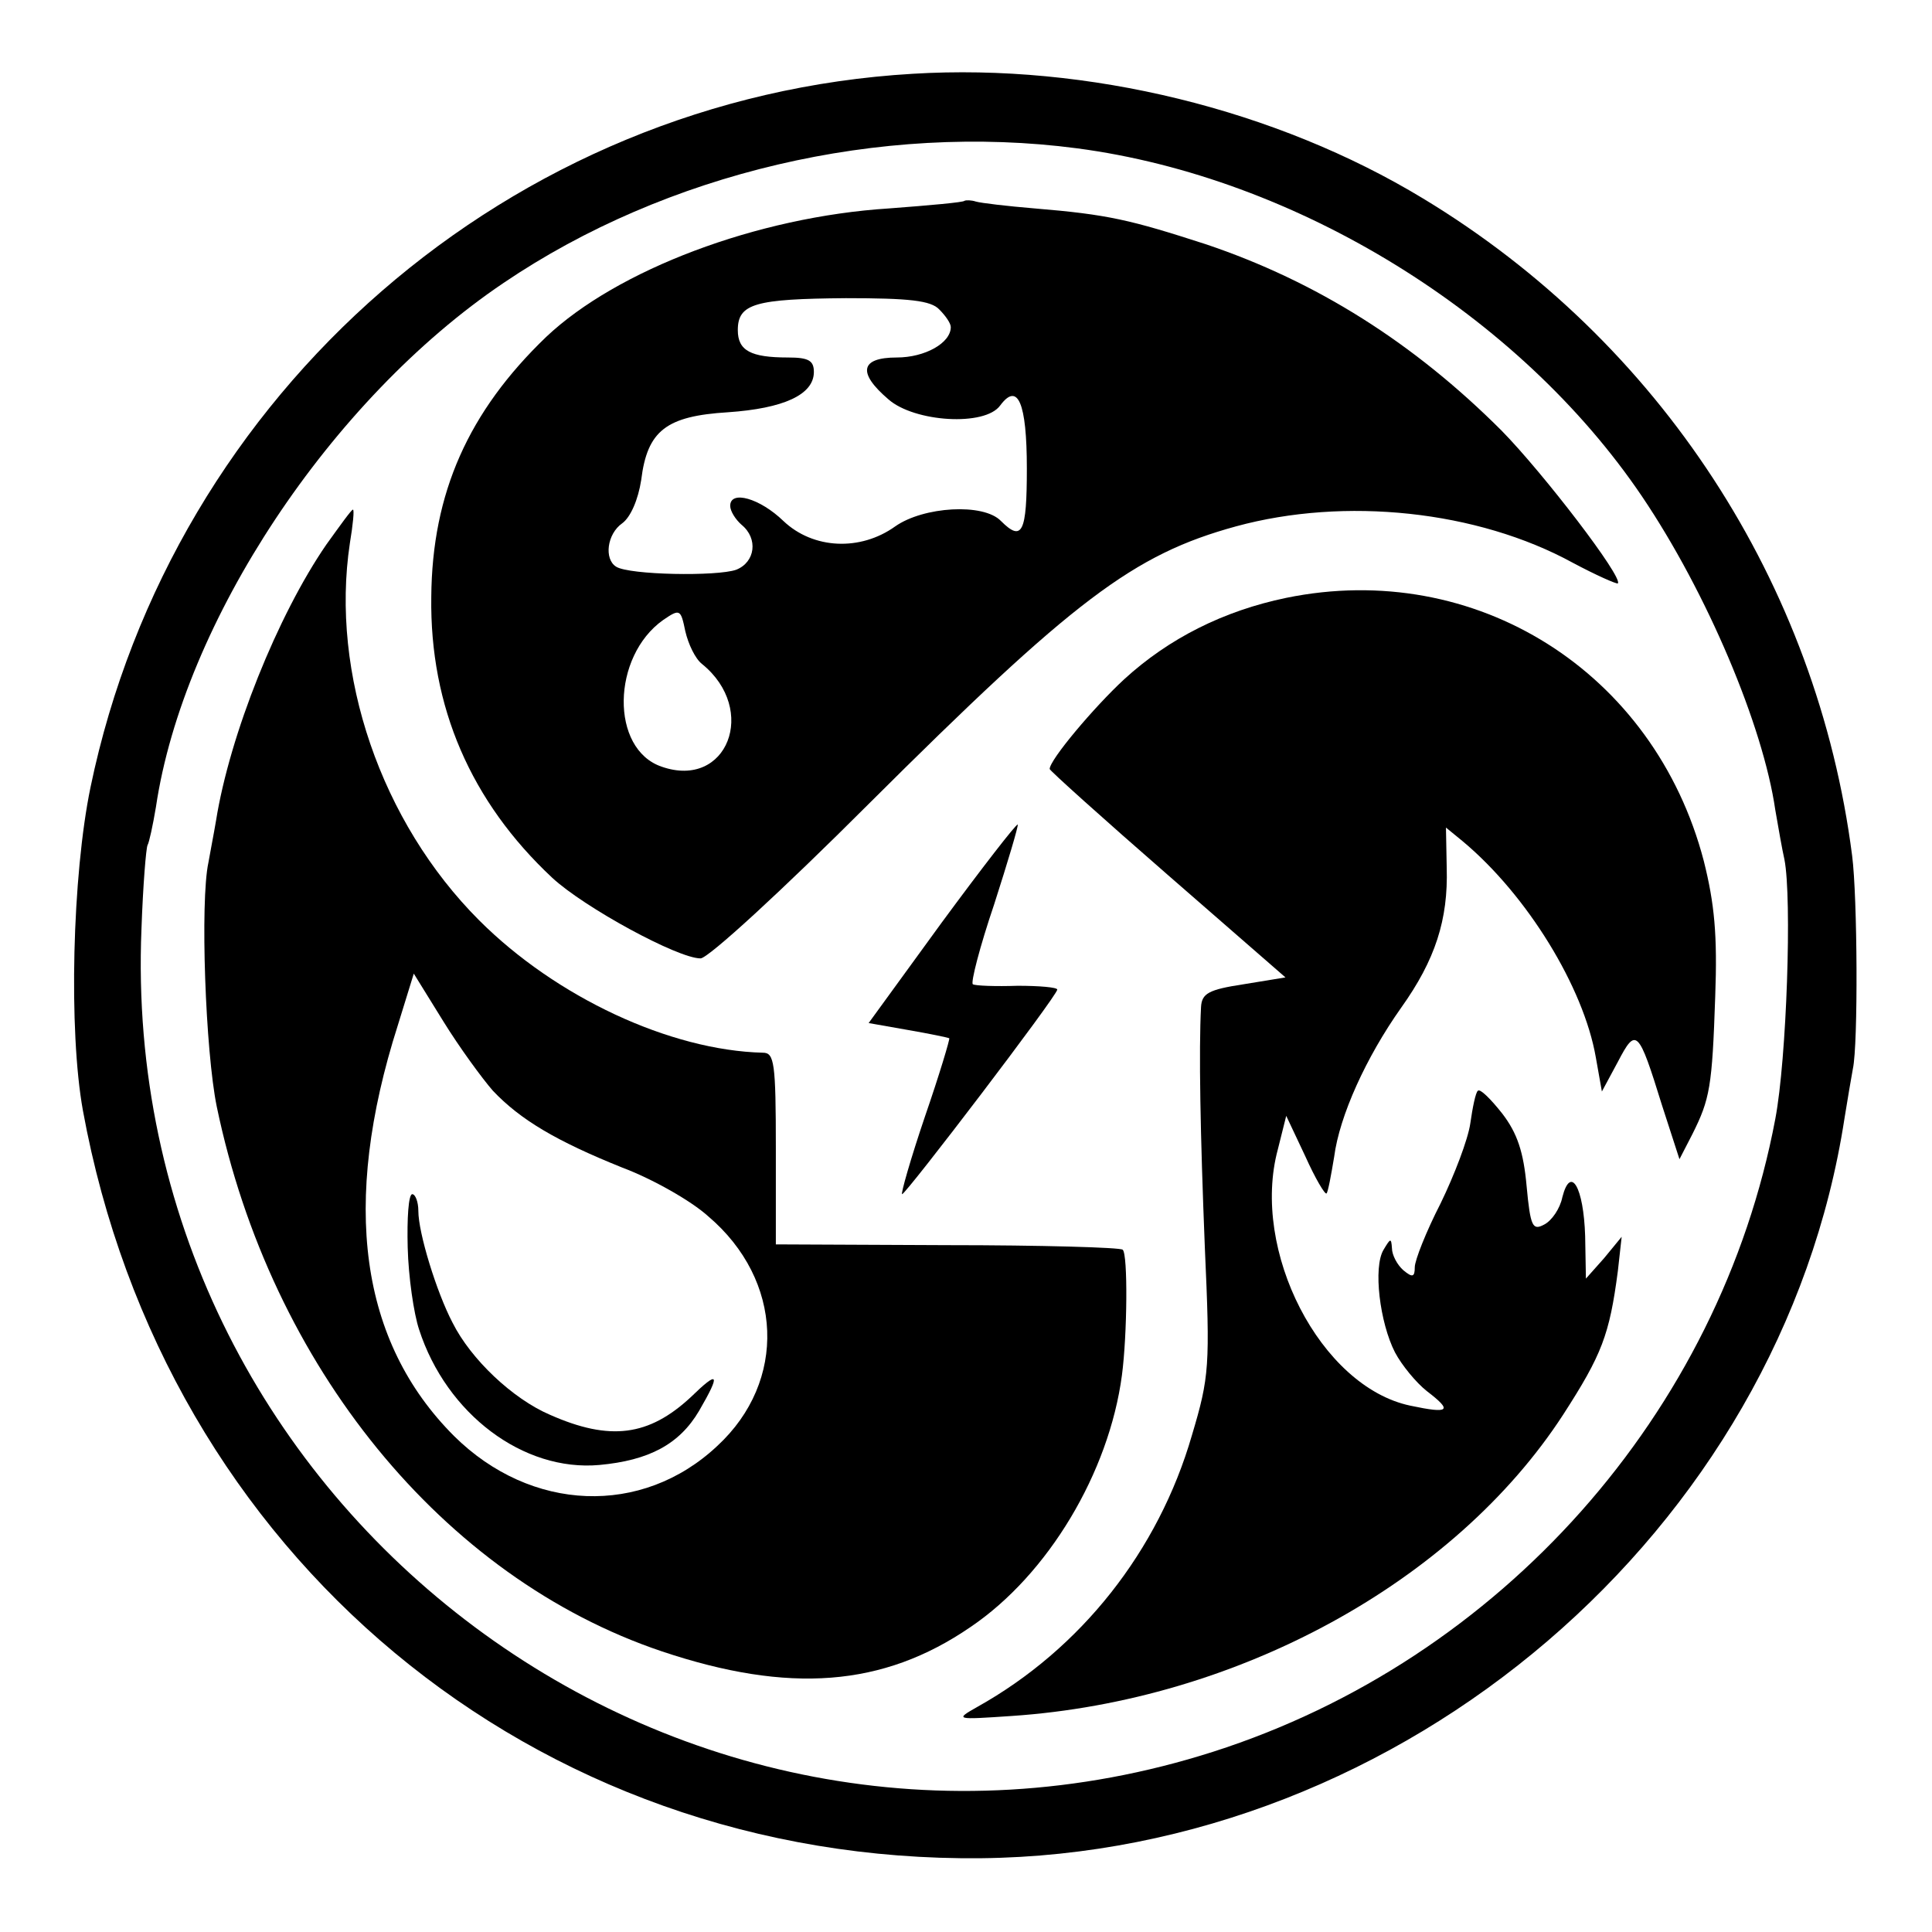
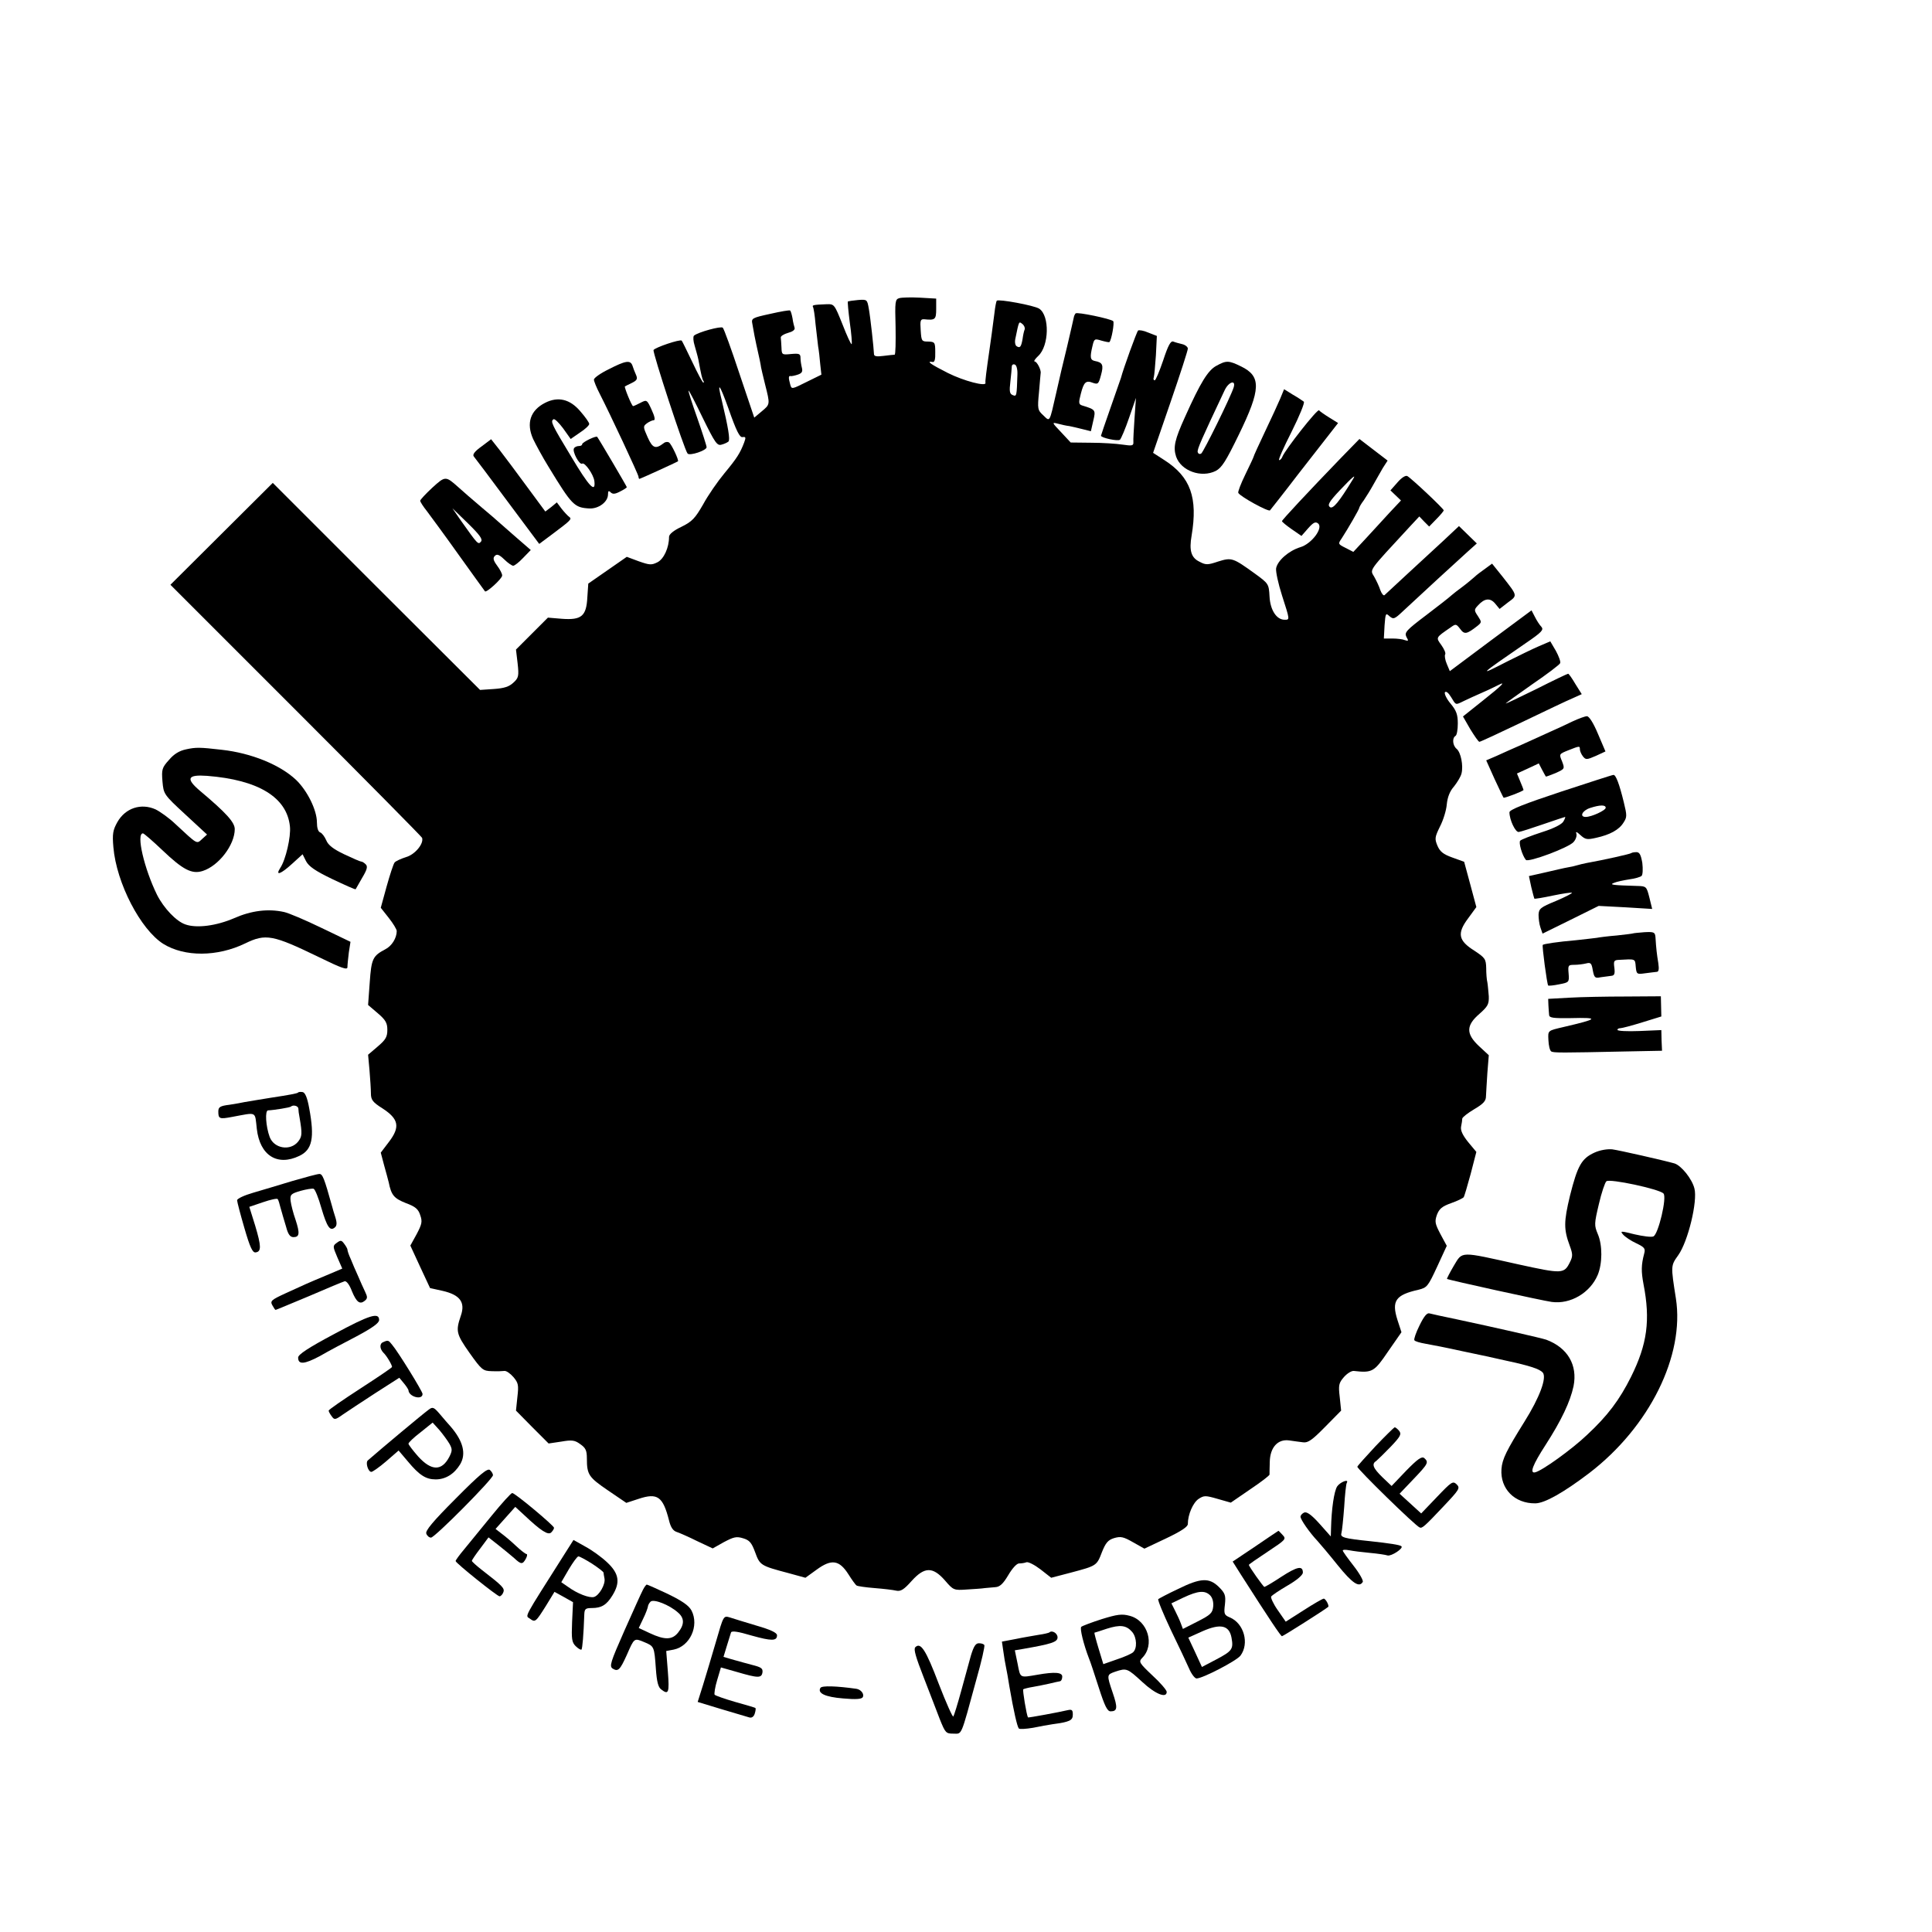
- <svg xmlns="http://www.w3.org/2000/svg" version="1.0" width="254pt" height="254pt" viewBox="0 0 254 254" preserveAspectRatio="xMidYMid meet">
-   <g transform="translate(0,254) scale(0.1,-0.1)" fill="#000000" stroke="none">
-     <path d="M1200 2443 c-528 -31 -973 -418 -1081 -938 -24 -116 -29 -320 -10 -425 107 -585 593 -989 1181 -983 555 6 1052 431 1135 973 4 25 9 54 11 65 7 32 6 226 -1 280 -46 358 -253 676 -564 864 -193 117 -441 178 -671 164z m216 -98 c288 -38 581 -218 743 -458 85 -126 159 -301 175 -412 4 -23 9 -52 12 -65 10 -51 3 -262 -12 -341 -73 -387 -361 -711 -739 -832 -713 -228 -1440 330 -1409 1082 2 57 6 106 8 110 2 3 7 26 11 50 36 243 230 536 457 689 214 145 496 211 754 177z" />
-     <path d="M1268 2276 c-1 -2 -46 -6 -99 -10 -174 -11 -358 -81 -451 -169 -102 -98 -150 -205 -151 -342 -2 -144 52 -269 159 -369 42 -39 165 -106 195 -106 10 0 107 89 221 203 270 269 348 328 483 365 143 39 317 21 443 -48 30 -16 57 -28 59 -27 7 8 -98 145 -153 201 -115 115 -243 196 -389 245 -99 32 -128 39 -225 47 -36 3 -70 7 -77 9 -6 2 -13 2 -15 1z m-33 -143 c8 -8 15 -18 15 -23 0 -21 -34 -40 -71 -40 -48 0 -52 -20 -11 -55 34 -30 127 -36 147 -8 23 31 35 4 35 -83 0 -84 -6 -97 -34 -69 -23 24 -102 19 -139 -7 -46 -33 -108 -30 -147 7 -31 30 -70 41 -70 20 0 -7 7 -18 15 -25 22 -18 18 -49 -7 -59 -25 -9 -141 -7 -158 4 -16 10 -12 43 8 57 11 8 21 31 25 57 8 65 33 84 114 89 73 5 113 23 113 53 0 15 -7 19 -34 19 -49 0 -66 9 -66 36 0 35 23 41 142 42 83 0 112 -3 123 -15z m-312 -466 c74 -60 33 -165 -53 -135 -68 23 -66 145 2 193 22 15 23 14 29 -15 4 -17 13 -36 22 -43z" />
-     <path d="M429 1824 c-64 -93 -127 -250 -145 -363 -3 -18 -8 -43 -10 -55 -11 -51 -4 -248 11 -321 71 -341 297 -619 585 -716 167 -56 291 -47 406 32 102 69 182 203 199 331 7 53 8 159 1 165 -3 3 -107 6 -231 6 l-225 1 0 126 c0 113 -2 126 -17 126 -122 3 -272 73 -373 174 -129 129 -196 324 -170 496 4 24 6 44 4 44 -2 0 -17 -21 -35 -46z m219 -718 c36 -38 83 -66 170 -101 40 -15 91 -44 113 -64 99 -84 104 -217 12 -302 -99 -93 -245 -87 -346 13 -124 124 -149 305 -74 540 l21 68 39 -63 c21 -34 51 -75 65 -91z" />
-     <path d="M536 900 c1 -39 8 -87 15 -108 36 -111 137 -187 237 -178 65 6 105 27 131 71 29 50 26 54 -11 18 -55 -51 -106 -58 -185 -23 -49 21 -104 73 -128 121 -21 40 -45 118 -45 147 0 12 -4 22 -8 22 -5 0 -7 -32 -6 -70z" />
-     <path d="M1691 1754 c-82 -17 -154 -53 -213 -107 -40 -37 -98 -106 -98 -118 0 -2 70 -65 155 -139 l155 -135 -55 -9 c-46 -7 -55 -12 -56 -30 -3 -57 -1 -166 5 -316 7 -156 6 -170 -17 -247 -44 -152 -146 -281 -282 -357 -30 -17 -29 -17 45 -12 297 20 582 176 725 396 51 79 61 105 72 189 l5 45 -23 -28 -24 -27 -1 56 c-2 64 -19 94 -30 51 -3 -15 -14 -31 -24 -36 -15 -8 -18 -3 -23 51 -4 44 -12 69 -32 95 -15 19 -29 33 -32 30 -3 -2 -7 -22 -10 -43 -3 -21 -21 -68 -39 -105 -19 -37 -34 -75 -34 -84 0 -13 -3 -14 -15 -4 -8 7 -15 20 -15 29 -1 14 -2 13 -11 -2 -14 -23 -5 -96 15 -135 9 -17 28 -40 42 -51 34 -26 30 -30 -22 -19 -118 25 -210 204 -174 337 l11 44 25 -53 c13 -29 26 -51 28 -49 2 2 6 24 10 48 7 54 42 131 88 196 45 63 62 116 60 184 l-1 53 22 -18 c85 -71 159 -192 175 -284 l8 -45 21 39 c24 46 27 43 58 -57 l23 -71 17 33 c23 46 26 62 30 181 3 81 -1 122 -15 178 -65 249 -300 397 -549 346z" />
-     <path d="M1238 1327 l-96 -132 51 -9 c29 -5 53 -10 55 -11 1 -1 -13 -48 -32 -103 -19 -56 -32 -102 -30 -102 5 0 204 261 204 269 0 3 -24 5 -52 5 -29 -1 -56 0 -59 2 -3 2 9 49 28 105 18 56 32 103 31 105 -2 1 -47 -57 -100 -129z" />
+ <svg xmlns="http://www.w3.org/2000/svg" version="1.0" width="823pt" height="823pt" viewBox="0 0 823 823" preserveAspectRatio="xMidYMid meet">
+   <g transform="translate(0,823) scale(0.1,-0.1)" fill="#000000" stroke="none">
+     <path d="M3831 6960 c-18 -5 -19 -14 -16 -122 1 -65 0 -118 -4 -119 -3 0 -24 -2 -47 -5 -30 -4 -41 -2 -41 8 -1 26 -15 154 -22 193 -7 39 -7 40 -46 37 -22 -2 -41 -5 -43 -6 -2 -2 2 -43 8 -90 7 -48 10 -89 8 -92 -3 -2 -20 35 -39 84 -35 87 -35 87 -69 86 -55 -2 -61 -4 -57 -11 3 -5 8 -37 11 -73 4 -36 9 -78 11 -95 3 -16 7 -51 9 -76 l5 -45 -63 -31 c-64 -32 -64 -32 -70 -10 -8 29 -7 37 2 35 4 -1 18 2 30 6 18 6 22 13 18 29 -3 12 -6 31 -6 42 0 18 -5 20 -40 17 -39 -4 -40 -3 -41 27 -1 17 -2 36 -3 43 -1 6 13 15 31 20 19 5 30 13 28 21 -2 6 -7 25 -9 41 -3 16 -7 30 -10 33 -2 3 -41 -4 -85 -14 -78 -17 -81 -19 -76 -43 2 -14 7 -36 9 -50 5 -24 9 -45 22 -102 3 -15 6 -30 6 -33 0 -2 8 -35 17 -72 22 -87 22 -85 -15 -116 l-31 -26 -63 187 c-34 103 -66 191 -71 196 -7 8 -106 -19 -123 -34 -4 -5 -3 -23 3 -42 5 -18 13 -45 16 -60 12 -65 16 -82 21 -90 3 -4 3 -8 0 -8 -3 0 -24 39 -47 88 -23 48 -43 89 -45 91 -7 7 -113 -29 -120 -40 -5 -9 131 -425 145 -441 9 -11 81 13 81 27 0 6 -18 62 -40 125 -22 62 -39 115 -37 116 2 2 29 -51 61 -117 52 -106 61 -119 80 -113 12 3 24 9 29 13 8 8 -1 60 -28 174 -22 87 -10 73 28 -33 34 -97 48 -124 60 -122 14 2 15 -1 7 -23 -17 -45 -31 -67 -84 -131 -29 -35 -70 -94 -91 -133 -34 -59 -47 -73 -92 -95 -34 -16 -53 -32 -53 -43 0 -46 -22 -94 -49 -108 -26 -13 -34 -12 -80 4 l-51 19 -82 -57 -82 -57 -4 -58 c-4 -81 -25 -98 -108 -92 l-60 5 -68 -68 -68 -68 7 -59 c6 -54 4 -62 -18 -82 -18 -17 -39 -24 -83 -27 l-59 -4 -442 441 -441 441 -218 -217 -218 -217 535 -535 c294 -294 535 -538 537 -543 8 -25 -30 -71 -68 -82 -22 -7 -44 -17 -49 -23 -5 -6 -20 -52 -34 -102 l-25 -91 34 -43 c19 -24 34 -49 34 -56 0 -30 -21 -64 -49 -78 -53 -28 -59 -40 -66 -141 l-7 -96 41 -35 c34 -29 41 -42 41 -71 0 -30 -7 -42 -41 -71 l-41 -35 6 -66 c3 -36 6 -81 6 -98 0 -28 7 -38 50 -65 69 -45 75 -79 27 -142 l-35 -46 14 -53 c8 -28 17 -62 20 -74 11 -55 23 -68 73 -88 41 -15 53 -26 61 -51 10 -28 7 -39 -15 -81 l-27 -49 42 -91 42 -90 54 -12 c74 -17 97 -49 77 -106 -22 -65 -20 -77 37 -158 52 -73 57 -77 95 -78 22 -1 46 0 54 1 8 1 25 -11 38 -26 21 -25 23 -34 17 -85 l-6 -58 69 -70 70 -70 54 8 c46 8 58 6 81 -11 23 -16 28 -27 28 -61 0 -69 8 -80 90 -136 l78 -53 52 17 c81 27 104 10 130 -92 7 -29 17 -44 33 -49 12 -4 51 -21 87 -39 l66 -31 48 27 c42 22 53 25 82 16 27 -8 36 -19 51 -60 20 -55 24 -57 141 -88 l73 -20 47 34 c64 47 97 42 136 -19 15 -24 31 -46 35 -48 4 -3 39 -8 77 -11 38 -3 80 -8 92 -11 19 -4 33 5 65 41 55 61 90 62 142 3 36 -42 38 -43 94 -39 31 2 65 4 76 6 11 1 31 3 45 4 19 1 33 14 55 51 17 29 36 50 46 50 10 0 24 2 31 5 8 3 35 -11 60 -30 l46 -36 84 22 c109 29 110 29 132 87 16 40 26 52 52 60 28 8 39 6 81 -18 l48 -27 93 44 c63 30 92 49 92 61 0 40 22 91 46 107 23 15 29 15 81 0 l56 -16 83 57 c46 31 83 59 82 63 0 3 0 27 1 53 1 62 34 99 83 92 18 -3 45 -6 59 -8 21 -3 39 10 94 66 l68 69 -6 58 c-6 50 -4 60 18 85 13 15 32 27 42 26 79 -9 87 -4 146 83 l57 82 -17 52 c-26 82 -8 107 90 129 36 9 40 14 79 98 l41 89 -27 50 c-23 44 -25 53 -15 82 10 26 22 36 61 50 26 9 50 21 53 25 3 4 16 49 30 100 l24 93 -35 42 c-24 30 -33 50 -30 66 3 13 5 29 5 34 1 6 24 24 51 40 39 23 50 35 50 55 1 14 3 59 6 100 l6 75 -41 38 c-57 53 -56 89 1 138 36 32 41 41 40 75 -2 22 -4 48 -6 59 -3 11 -5 39 -5 61 -1 39 -5 44 -50 74 -69 43 -75 74 -27 138 l35 48 -26 97 -26 96 -50 18 c-39 14 -53 25 -64 51 -12 29 -11 36 11 81 14 27 27 69 29 94 3 31 13 57 31 77 14 18 29 42 32 56 8 33 -3 89 -21 104 -17 14 -20 46 -5 55 6 3 10 27 10 53 0 38 -6 55 -31 85 -17 20 -27 42 -24 48 5 6 15 -2 26 -20 22 -36 18 -35 55 -17 16 8 52 24 79 36 28 12 58 27 68 32 35 18 15 -2 -67 -67 l-84 -67 31 -54 c18 -29 35 -54 39 -54 4 0 86 38 182 84 96 46 192 92 214 101 l40 18 -27 43 c-14 24 -28 44 -31 44 -3 0 -64 -29 -135 -65 -71 -35 -130 -63 -131 -62 -1 1 50 38 113 82 63 43 117 84 119 90 3 6 -6 30 -18 52 l-24 41 -49 -21 c-28 -12 -87 -41 -133 -64 -130 -67 -125 -62 77 77 69 47 78 57 67 70 -8 8 -20 27 -28 43 l-14 27 -174 -129 -174 -130 -13 31 c-7 16 -10 35 -7 40 4 5 -4 23 -16 40 -24 33 -25 31 39 75 22 16 24 16 41 -6 18 -25 28 -23 74 13 18 15 18 16 2 41 -17 25 -17 28 0 46 28 31 52 33 73 8 l19 -23 36 28 c41 30 41 27 -23 109 l-45 56 -30 -22 c-17 -12 -37 -27 -44 -34 -8 -7 -30 -26 -50 -41 -21 -15 -42 -32 -49 -38 -6 -6 -54 -44 -107 -84 -86 -65 -94 -74 -85 -93 10 -17 9 -19 -6 -14 -9 4 -33 7 -53 7 l-37 0 3 56 c4 52 5 54 21 39 17 -14 21 -13 58 22 77 72 236 218 275 253 l39 35 -38 37 -38 37 -66 -62 c-37 -34 -107 -99 -155 -143 -49 -45 -92 -85 -96 -89 -4 -4 -12 5 -18 21 -5 16 -17 41 -26 57 -19 33 -28 19 151 213 l41 44 21 -22 21 -21 31 32 c17 17 31 34 31 37 0 7 -137 136 -155 146 -7 4 -24 -6 -42 -27 l-30 -34 22 -21 23 -22 -48 -51 c-26 -29 -72 -78 -101 -110 l-54 -58 -33 17 c-32 16 -33 17 -17 40 28 43 75 125 75 130 0 3 8 18 19 32 10 15 29 45 41 67 12 22 31 54 41 72 l20 31 -60 46 -60 46 -80 -82 c-140 -145 -250 -263 -250 -268 0 -3 18 -18 41 -34 l42 -29 28 32 c23 26 32 30 43 21 23 -19 -28 -87 -76 -101 -49 -15 -97 -57 -103 -90 -2 -14 9 -65 25 -115 34 -106 34 -104 11 -104 -34 0 -61 41 -64 99 -3 54 -4 55 -63 98 -93 67 -98 69 -156 51 -44 -15 -53 -15 -79 -1 -36 17 -45 48 -34 111 27 162 -4 250 -116 322 l-48 31 74 215 c41 119 74 221 74 229 0 7 -11 16 -24 19 -13 3 -31 8 -38 11 -11 4 -22 -16 -43 -80 -16 -47 -32 -85 -36 -85 -5 0 -7 6 -4 13 2 6 6 49 9 94 l4 82 -36 14 c-20 9 -40 12 -44 9 -6 -6 -63 -163 -73 -202 -3 -8 -23 -66 -45 -129 -22 -63 -40 -115 -40 -117 0 -9 73 -25 81 -17 5 5 23 47 39 94 l29 84 -6 -85 c-3 -47 -6 -93 -5 -103 1 -16 -5 -17 -46 -11 -26 4 -86 8 -134 8 l-87 1 -41 44 c-40 42 -40 43 -13 36 15 -4 37 -9 48 -10 11 -2 36 -8 56 -13 l36 -9 10 44 c11 47 11 48 -48 66 -14 5 -15 11 -5 49 13 51 22 59 52 47 21 -7 24 -5 34 33 12 43 7 54 -25 60 -21 4 -23 15 -11 65 7 30 9 31 38 22 18 -5 33 -8 34 -6 9 9 22 83 16 89 -10 10 -154 40 -160 33 -3 -3 -7 -11 -8 -18 -1 -7 -14 -61 -28 -122 -15 -60 -36 -150 -47 -200 -29 -128 -26 -122 -55 -94 -24 22 -25 27 -18 99 3 41 7 77 7 80 3 14 -16 50 -25 50 -6 0 1 11 15 24 46 43 49 171 4 201 -21 14 -174 42 -181 34 -2 -2 -7 -26 -10 -54 -8 -62 -16 -122 -21 -155 -13 -90 -19 -136 -17 -141 4 -17 -92 8 -160 42 -73 37 -95 52 -65 47 8 -2 12 11 11 42 0 42 -2 44 -30 45 -28 0 -29 2 -32 48 -3 42 -1 48 15 47 47 -5 51 -1 51 44 l0 44 -69 4 c-38 2 -77 1 -88 -2z m534 -133 c-3 -7 -7 -25 -9 -41 -6 -34 -11 -40 -25 -31 -6 3 -9 17 -6 31 16 78 15 76 30 64 8 -6 12 -17 10 -23z m-31 -193 c-3 -92 -3 -94 -20 -87 -13 5 -15 16 -10 57 3 28 6 57 6 64 0 8 6 12 13 9 7 -2 12 -20 11 -43z m1429 -446 c-60 -98 -85 -128 -98 -118 -11 9 -3 23 42 71 55 58 72 72 56 47z" />
+     <path d="M2593 6657 c-35 -17 -63 -37 -63 -44 0 -7 11 -34 25 -61 43 -84 165 -344 165 -353 0 -5 2 -9 4 -9 3 0 159 71 164 75 5 4 -28 74 -38 80 -6 4 -16 3 -23 -3 -34 -26 -47 -22 -68 25 -20 45 -20 47 -3 60 10 7 23 13 29 13 7 0 4 16 -9 44 -20 44 -21 44 -48 30 -15 -8 -29 -14 -31 -14 -6 0 -39 82 -35 84 2 1 15 8 30 15 22 11 25 17 17 35 -5 11 -12 29 -15 39 -9 24 -29 21 -101 -16z" />
+     <path d="M5182 6672 c-36 -19 -68 -71 -134 -218 -44 -97 -51 -129 -38 -169 21 -61 107 -92 169 -61 26 14 43 41 98 154 95 195 96 249 10 291 -53 26 -63 26 -105 3z m73 -93 c-14 -43 -128 -274 -138 -281 -7 -4 -13 -1 -15 6 -3 12 16 54 115 264 17 36 49 46 38 11z" />
+     <path d="M5454 6533 c-9 -21 -38 -85 -65 -141 -27 -57 -49 -105 -49 -108 0 -2 -16 -36 -35 -75 -19 -39 -33 -75 -30 -79 11 -17 128 -81 135 -74 4 5 59 74 120 154 62 80 126 161 142 182 l28 36 -37 23 c-21 13 -41 27 -44 31 -6 9 -144 -167 -156 -197 -3 -8 -9 -15 -14 -15 -5 0 19 54 53 121 33 66 57 124 52 128 -5 4 -26 18 -47 30 l-37 23 -16 -39z" />
+     <path d="M2322 6514 c-63 -32 -81 -87 -51 -154 11 -23 40 -77 66 -119 100 -164 109 -173 173 -177 40 -2 80 28 80 60 0 15 3 17 11 9 9 -9 19 -8 40 3 16 8 29 16 29 19 0 3 -117 202 -126 214 -5 6 -64 -23 -64 -31 0 -5 -6 -8 -14 -8 -8 0 -18 -4 -21 -10 -8 -13 23 -72 35 -65 11 7 49 -47 52 -75 6 -53 -23 -22 -97 102 -86 142 -91 153 -77 162 5 3 23 -15 41 -39 l32 -45 39 27 c22 14 40 31 40 37 0 6 -17 30 -38 54 -44 52 -95 64 -150 36z" />
+     <path d="M2051 6328 c-28 -20 -39 -34 -33 -42 5 -6 70 -92 144 -192 l135 -181 59 44 c76 57 81 62 69 71 -6 4 -20 19 -32 34 l-21 28 -24 -20 -25 -19 -79 107 c-43 59 -95 128 -115 154 l-37 47 -41 -31z" />
+     <path d="M1841 6152 c-28 -26 -51 -51 -51 -55 0 -5 13 -25 29 -45 15 -20 77 -104 136 -187 59 -82 109 -152 111 -154 6 -7 73 54 73 67 1 7 -9 26 -21 42 -17 23 -19 33 -10 42 9 9 18 6 40 -15 15 -15 33 -27 38 -27 6 0 25 15 42 33 l33 34 -68 59 c-37 32 -70 61 -73 64 -3 3 -34 30 -70 60 -36 30 -80 69 -98 85 -54 48 -55 48 -111 -3z m208 -229 c-12 -14 -13 -13 -84 87 l-38 55 66 -64 c51 -50 64 -68 56 -78z" />
+     <path d="M6699 5157 c-25 -12 -67 -32 -95 -44 -27 -12 -80 -36 -119 -54 -38 -17 -89 -39 -112 -50 l-42 -18 35 -78 c20 -43 37 -79 39 -81 3 -3 85 28 85 33 0 1 -6 18 -14 36 l-14 34 46 21 47 22 14 -27 c7 -14 15 -27 16 -29 1 -1 20 6 42 15 39 18 39 18 27 50 -13 31 -13 31 27 47 48 19 49 19 49 4 0 -7 6 -21 13 -30 12 -15 16 -15 55 2 l41 19 -32 75 c-20 48 -38 75 -47 75 -8 0 -35 -10 -61 -22z" />
+     <path d="M793 5038 c-29 -6 -52 -20 -73 -45 -30 -33 -32 -41 -28 -91 5 -55 5 -56 97 -141 l93 -86 -21 -19 c-24 -22 -18 -25 -114 64 -26 25 -64 52 -84 62 -62 28 -129 6 -163 -54 -19 -34 -22 -50 -17 -107 13 -153 116 -351 213 -412 91 -56 230 -55 348 2 88 43 118 37 314 -58 98 -48 122 -56 122 -43 0 10 3 38 6 63 l7 45 -125 60 c-68 33 -139 63 -158 67 -68 15 -139 6 -212 -26 -76 -33 -160 -44 -208 -27 -39 13 -92 69 -121 126 -55 112 -90 262 -60 262 4 0 41 -32 82 -71 89 -85 127 -104 173 -89 68 22 136 111 136 178 0 29 -36 69 -149 164 -61 52 -52 69 31 63 218 -17 340 -91 353 -215 5 -44 -18 -143 -41 -177 -23 -36 2 -27 51 18 l44 40 15 -30 c12 -22 39 -41 112 -76 53 -25 97 -45 99 -43 1 2 14 24 28 49 21 35 24 48 15 57 -7 7 -15 12 -20 12 -4 0 -36 14 -72 31 -46 22 -68 39 -76 59 -7 16 -18 31 -26 34 -9 3 -14 20 -14 43 0 52 -41 135 -89 181 -68 64 -190 114 -316 128 -95 11 -110 11 -152 2z" />
+     <path d="M6648 4857 c-154 -51 -217 -76 -218 -87 0 -33 26 -87 40 -84 8 1 55 16 104 33 50 17 91 31 93 31 2 0 -1 -9 -7 -19 -6 -12 -41 -30 -92 -46 -46 -15 -87 -31 -92 -36 -8 -7 8 -63 24 -82 10 -12 182 52 203 76 10 11 15 27 12 36 -4 10 2 8 17 -6 21 -19 28 -21 67 -12 59 13 98 34 117 65 15 23 15 30 1 87 -19 78 -34 117 -44 116 -5 0 -106 -33 -225 -72z m192 -68 c0 -11 -60 -39 -85 -39 -28 0 -15 27 18 38 43 14 67 14 67 1z" />
+     <path d="M6949 4596 c-4 -4 -121 -30 -189 -42 -14 -3 -33 -7 -42 -10 -9 -3 -27 -7 -40 -9 -13 -2 -55 -12 -94 -21 l-71 -16 10 -47 c6 -25 12 -47 13 -49 1 -2 37 4 79 13 43 9 79 14 81 12 3 -2 -28 -18 -68 -35 -66 -27 -73 -33 -74 -59 0 -15 3 -40 8 -54 l9 -26 120 59 119 59 114 -6 114 -7 -12 49 c-12 47 -13 48 -52 49 -104 3 -120 5 -99 13 11 5 40 11 65 15 24 3 48 10 53 15 5 5 6 30 3 55 -6 35 -12 46 -25 46 -10 0 -20 -2 -22 -4z" />
+     <path d="M6957 4254 c-1 -1 -33 -5 -70 -9 -37 -3 -76 -8 -85 -10 -9 -1 -48 -6 -87 -10 -81 -7 -139 -16 -143 -20 -4 -3 18 -168 23 -173 2 -2 23 0 47 5 42 8 43 9 40 46 -3 35 -2 37 25 37 15 0 38 3 50 6 19 5 23 1 28 -29 6 -32 10 -35 33 -30 15 2 35 5 45 6 14 1 17 8 14 34 -4 28 -2 33 17 34 74 4 71 6 74 -29 3 -32 5 -33 40 -28 20 3 43 5 49 6 9 0 11 11 7 38 -6 36 -9 61 -12 110 -2 21 -6 23 -47 21 -25 -2 -46 -4 -48 -5z" />
+     <path d="M6685 3980 l-90 -5 1 -27 c1 -16 2 -34 3 -42 1 -12 19 -14 91 -13 125 3 120 -3 -30 -38 -68 -16 -66 -14 -64 -56 1 -23 6 -44 12 -48 10 -6 43 -6 319 0 l153 3 -2 44 -1 44 -94 -4 c-51 -2 -93 0 -93 5 0 4 5 7 12 7 7 0 49 11 94 25 l81 25 -1 43 -1 43 -150 -1 c-82 0 -190 -2 -240 -5z" />
+     <path d="M1270 3576 c-4 -4 -36 -10 -115 -22 -27 -4 -96 -16 -115 -19 -8 -2 -36 -7 -62 -11 -41 -5 -48 -10 -48 -29 0 -31 5 -33 58 -23 109 20 97 26 106 -51 13 -113 87 -160 181 -115 55 26 66 76 42 204 -8 44 -17 66 -28 68 -8 1 -17 1 -19 -2z m1 -68 c0 -7 2 -24 5 -38 12 -70 11 -81 -6 -103 -33 -41 -102 -30 -121 19 -17 46 -21 114 -7 114 25 1 93 12 97 16 10 9 31 3 32 -8z" />
+     <path d="M6792 3320 c-55 -25 -72 -56 -104 -183 -27 -112 -27 -144 -1 -214 13 -35 13 -45 1 -69 -25 -51 -33 -51 -220 -10 -252 56 -237 57 -275 -6 -17 -29 -30 -54 -29 -56 4 -4 408 -93 446 -98 80 -11 164 39 196 115 20 48 21 127 0 175 -15 36 -15 43 5 127 11 48 26 92 32 97 14 12 225 -33 243 -52 16 -15 -22 -175 -43 -183 -9 -4 -45 1 -80 9 -60 15 -63 15 -48 -2 8 -9 33 -26 55 -36 35 -17 40 -22 34 -44 -13 -49 -13 -76 -3 -130 30 -154 16 -256 -53 -395 -49 -98 -99 -165 -187 -247 -65 -62 -193 -154 -222 -160 -24 -5 -10 32 45 117 67 104 105 184 119 250 18 90 -25 164 -116 198 -20 7 -227 54 -382 87 -55 11 -107 23 -115 25 -11 4 -24 -12 -43 -51 -15 -30 -25 -59 -22 -63 2 -5 24 -11 47 -15 24 -4 95 -18 158 -32 63 -13 147 -31 185 -40 103 -22 144 -36 157 -51 18 -22 -14 -107 -78 -209 -76 -122 -95 -159 -98 -202 -6 -84 56 -147 144 -146 40 0 122 47 230 129 257 197 407 501 369 744 -22 140 -22 139 10 184 42 59 83 230 69 284 -10 41 -56 98 -85 107 -46 13 -235 56 -265 60 -21 2 -52 -3 -76 -14z" />
+     <path d="M1245 3199 c-55 -17 -130 -39 -167 -50 -38 -11 -68 -25 -68 -32 0 -6 14 -60 31 -118 24 -83 35 -106 48 -104 25 3 24 27 -2 114 l-25 80 59 20 c32 11 60 17 62 13 3 -4 8 -20 12 -37 5 -16 9 -32 10 -35 1 -3 7 -24 14 -47 8 -31 17 -43 31 -43 26 0 28 16 9 74 -10 28 -19 64 -21 80 -3 27 1 31 42 43 25 7 50 11 56 9 6 -2 21 -39 33 -82 24 -81 37 -100 57 -83 9 7 10 19 3 42 -6 18 -12 39 -14 47 -34 122 -41 140 -55 139 -8 0 -60 -14 -115 -30z" />
+     <path d="M1435 2936 c-18 -13 -18 -15 2 -62 l21 -48 -66 -28 c-84 -35 -92 -39 -175 -77 -61 -28 -67 -33 -57 -51 6 -11 12 -20 14 -20 2 0 66 27 143 59 76 33 144 61 151 63 8 2 21 -15 31 -42 20 -48 34 -58 55 -41 12 10 12 16 1 39 -7 15 -21 45 -30 67 -10 22 -24 54 -31 72 -8 17 -14 35 -14 40 0 4 -7 16 -14 25 -11 15 -15 16 -31 4z" />
+     <path d="M1423 2547 c-109 -58 -153 -87 -153 -100 0 -31 26 -29 92 6 34 20 106 58 158 85 67 36 95 56 95 69 0 34 -40 22 -192 -60z" />
+     <path d="M1633 2513 c-17 -6 -16 -28 0 -45 14 -13 37 -52 37 -61 0 -3 -61 -44 -135 -92 -74 -48 -135 -90 -135 -94 0 -4 6 -15 13 -24 11 -16 15 -16 47 7 19 13 81 54 138 91 l103 66 19 -23 c11 -13 19 -26 20 -30 1 -28 60 -44 60 -16 0 11 -105 181 -130 210 -15 19 -17 20 -37 11z" />
+     <path d="M1826 2225 c-26 -19 -203 -167 -259 -216 -11 -9 1 -49 15 -49 5 0 34 20 63 45 l53 46 39 -46 c49 -59 77 -77 119 -77 42 0 79 23 104 64 27 45 13 100 -42 163 -10 11 -30 34 -45 52 -25 29 -30 31 -47 18z m89 -146 c12 -22 12 -29 -1 -55 -32 -61 -76 -61 -133 2 -22 25 -41 50 -41 54 0 5 23 27 52 49 l51 41 29 -32 c15 -18 35 -45 43 -59z" />
+     <path d="M5860 2070 c-41 -44 -76 -83 -78 -88 -2 -8 249 -254 266 -259 10 -4 20 4 100 89 69 73 73 79 57 95 -16 15 -21 12 -84 -54 l-67 -70 -46 42 -46 42 59 62 c63 66 66 72 46 90 -11 8 -28 -4 -77 -54 l-62 -65 -39 37 c-41 40 -47 57 -26 70 6 5 34 32 61 60 42 44 47 54 36 68 -7 8 -15 15 -19 15 -3 -1 -40 -37 -81 -80z" />
+     <path d="M1942 1847 c-99 -99 -131 -138 -126 -150 3 -9 12 -17 20 -17 16 0 264 250 264 266 0 6 -6 16 -13 22 -10 9 -44 -19 -145 -121z" />
+     <path d="M5696 1898 c-13 -21 -24 -95 -26 -178 l-1 -35 -48 54 c-34 38 -54 52 -65 48 -9 -4 -16 -12 -16 -18 0 -12 38 -67 73 -104 10 -11 49 -57 85 -102 63 -78 92 -97 107 -72 4 5 -14 37 -39 69 -25 32 -46 61 -46 65 0 4 12 4 28 1 15 -3 54 -8 87 -11 33 -3 67 -8 76 -11 16 -4 68 30 59 39 -5 6 -52 13 -135 22 -108 11 -126 16 -121 33 3 10 8 60 12 112 3 52 8 98 11 103 11 19 -28 4 -41 -15z" />
+     <path d="M2094 1773 c-43 -53 -96 -117 -116 -142 -21 -25 -38 -48 -37 -51 1 -9 177 -150 187 -150 5 0 13 8 16 17 7 17 -3 27 -91 95 -23 18 -43 36 -43 39 0 3 16 27 36 53 l35 47 42 -33 c23 -18 53 -43 67 -55 30 -28 36 -28 50 -3 6 11 7 20 3 20 -4 0 -24 15 -43 33 -19 18 -47 42 -62 53 l-27 21 42 47 42 47 38 -35 c71 -67 102 -87 115 -74 7 7 12 15 12 20 0 9 -166 148 -178 148 -5 0 -44 -43 -88 -97z" />
+     <path d="M5348 1643 l-97 -65 36 -57 c122 -191 169 -261 174 -261 5 0 183 113 197 125 5 5 -11 35 -19 35 -5 0 -43 -22 -85 -49 l-77 -49 -34 49 c-19 27 -31 54 -28 58 3 5 34 26 70 47 40 23 65 45 65 55 0 31 -24 26 -92 -18 -36 -24 -69 -43 -72 -43 -4 0 -66 87 -66 94 0 2 36 27 80 56 77 51 80 54 64 71 -10 11 -18 19 -18 18 -1 0 -45 -30 -98 -66z" />
+     <path d="M2403 1607 c-176 -278 -166 -258 -146 -272 23 -17 25 -15 69 55 l36 59 40 -22 39 -22 -4 -84 c-3 -73 -1 -87 15 -103 11 -11 22 -17 25 -15 4 5 9 63 12 150 1 23 5 27 32 27 41 0 63 13 88 54 34 55 28 93 -22 140 -24 23 -66 53 -94 68 l-50 28 -40 -63z m119 -38 c26 -17 48 -34 49 -38 0 -3 2 -15 4 -25 5 -25 -23 -73 -45 -79 -20 -5 -70 14 -110 43 l-29 20 32 55 c18 30 36 55 41 55 5 0 31 -14 58 -31z" />
+     <path d="M5018 1461 c-43 -20 -80 -40 -84 -43 -3 -4 21 -62 53 -130 33 -68 68 -142 78 -165 10 -24 25 -43 32 -43 26 0 170 75 187 97 39 52 15 138 -45 163 -24 10 -26 15 -21 55 4 39 1 48 -26 75 -41 40 -77 39 -174 -9z m137 -27 c10 -10 15 -29 13 -48 -3 -27 -11 -35 -66 -63 l-63 -32 -9 24 c-5 14 -17 39 -25 55 l-15 30 52 25 c62 29 91 31 113 9z m91 -180 c9 -49 3 -57 -65 -93 l-61 -32 -29 63 -29 62 60 27 c77 34 114 26 124 -27z" />
+     <path d="M2739 1458 c-7 -13 -42 -91 -79 -174 -60 -136 -65 -152 -50 -162 23 -14 31 -6 60 58 32 73 31 73 74 55 43 -18 43 -18 50 -115 4 -55 10 -78 23 -87 31 -24 35 -14 28 76 l-7 88 32 6 c69 14 109 101 76 166 -12 22 -38 40 -101 71 -47 22 -87 40 -90 40 -2 0 -10 -10 -16 -22z m149 -97 c28 -24 28 -51 1 -85 -25 -32 -57 -33 -121 -3 l-47 22 19 40 c11 22 19 45 20 51 0 5 5 15 11 21 13 13 80 -13 117 -46z" />
+     <path d="M4694 1333 c-44 -14 -83 -29 -88 -33 -7 -7 10 -75 33 -135 5 -11 23 -66 41 -122 26 -81 37 -103 51 -103 29 0 31 15 9 79 -26 77 -26 77 11 90 48 16 51 15 115 -44 56 -52 104 -71 104 -42 0 7 -27 39 -61 70 -56 53 -59 58 -44 74 56 55 25 160 -53 180 -33 9 -53 6 -118 -14z m129 -55 c20 -24 22 -71 3 -87 -7 -6 -38 -20 -69 -30 l-57 -20 -20 66 c-11 36 -19 67 -18 68 2 0 26 8 53 17 57 18 83 15 108 -14z" />
+     <path d="M3050 1237 c-18 -62 -43 -145 -55 -184 l-23 -73 102 -31 c55 -16 109 -32 118 -35 10 -3 19 3 23 16 4 12 5 23 3 24 -1 2 -40 13 -86 26 -45 13 -85 27 -88 31 -2 5 2 33 11 62 l16 54 67 -19 c92 -27 106 -27 110 -2 2 17 -5 22 -45 32 -26 7 -52 14 -58 16 -5 1 -22 6 -36 10 l-27 8 14 46 c8 26 16 52 18 58 3 8 30 4 87 -13 86 -24 109 -24 109 1 0 11 -28 24 -87 41 -49 15 -100 30 -114 35 -27 8 -27 8 -59 -103z" />
+     <path d="M4470 1276 c-3 -2 -23 -7 -45 -10 -22 -4 -66 -11 -99 -18 l-58 -11 6 -41 c3 -23 8 -52 11 -66 3 -14 10 -52 15 -85 18 -104 33 -170 40 -178 3 -4 31 -2 61 3 30 6 67 13 82 15 74 10 87 16 87 41 0 20 -4 23 -22 19 -33 -8 -168 -33 -169 -31 -6 10 -24 118 -20 120 3 2 22 7 41 10 19 3 51 10 70 14 19 5 40 9 45 10 6 1 10 10 10 20 0 18 -31 21 -105 8 -77 -13 -73 -16 -85 46 l-12 58 36 6 c120 21 146 29 146 49 0 18 -24 32 -35 21z" />
+     <path d="M4136 1178 c-8 -29 -27 -98 -42 -153 -15 -55 -30 -103 -33 -107 -3 -4 -31 59 -62 139 -55 145 -77 179 -100 156 -8 -8 2 -42 36 -129 25 -66 57 -146 69 -179 23 -57 26 -60 57 -60 38 0 30 -19 98 230 22 77 37 143 34 147 -2 5 -13 8 -23 8 -14 0 -22 -13 -34 -52z" />
+     <path d="M3495 1040 c-14 -23 21 -39 96 -45 55 -5 79 -3 84 5 8 13 -7 33 -27 36 -85 12 -147 14 -153 4z" />
  </g>
</svg>
